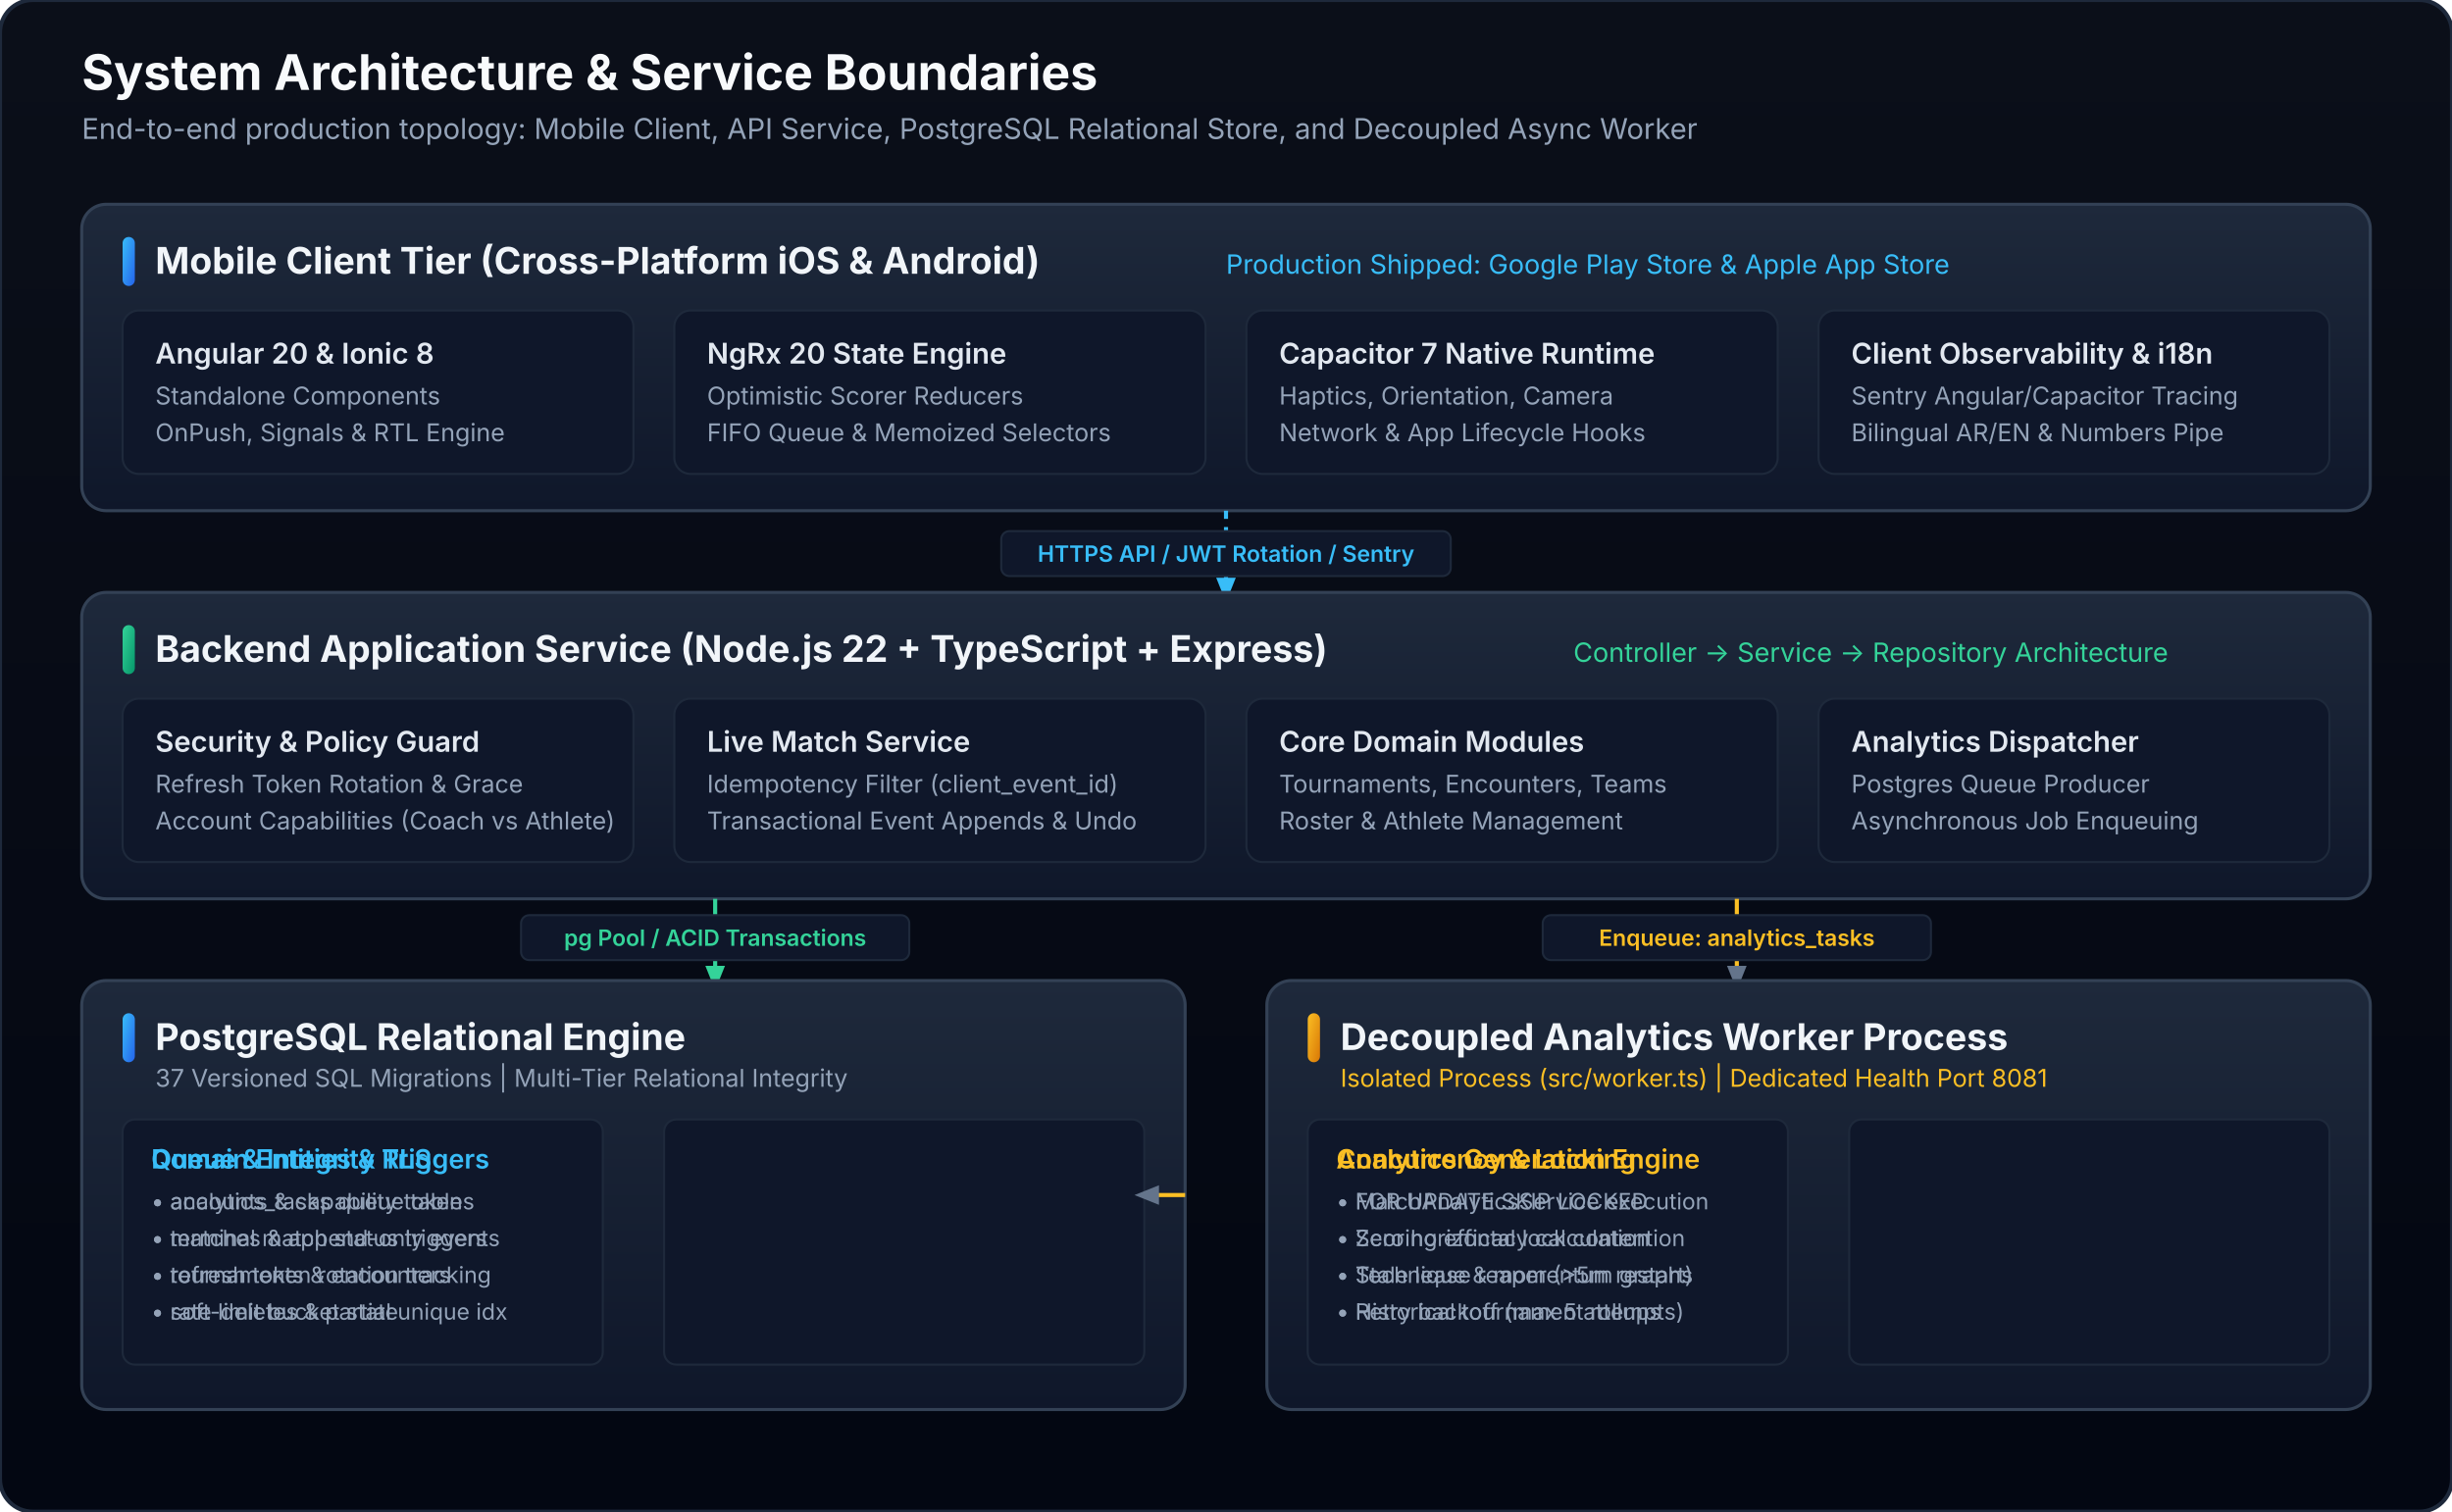
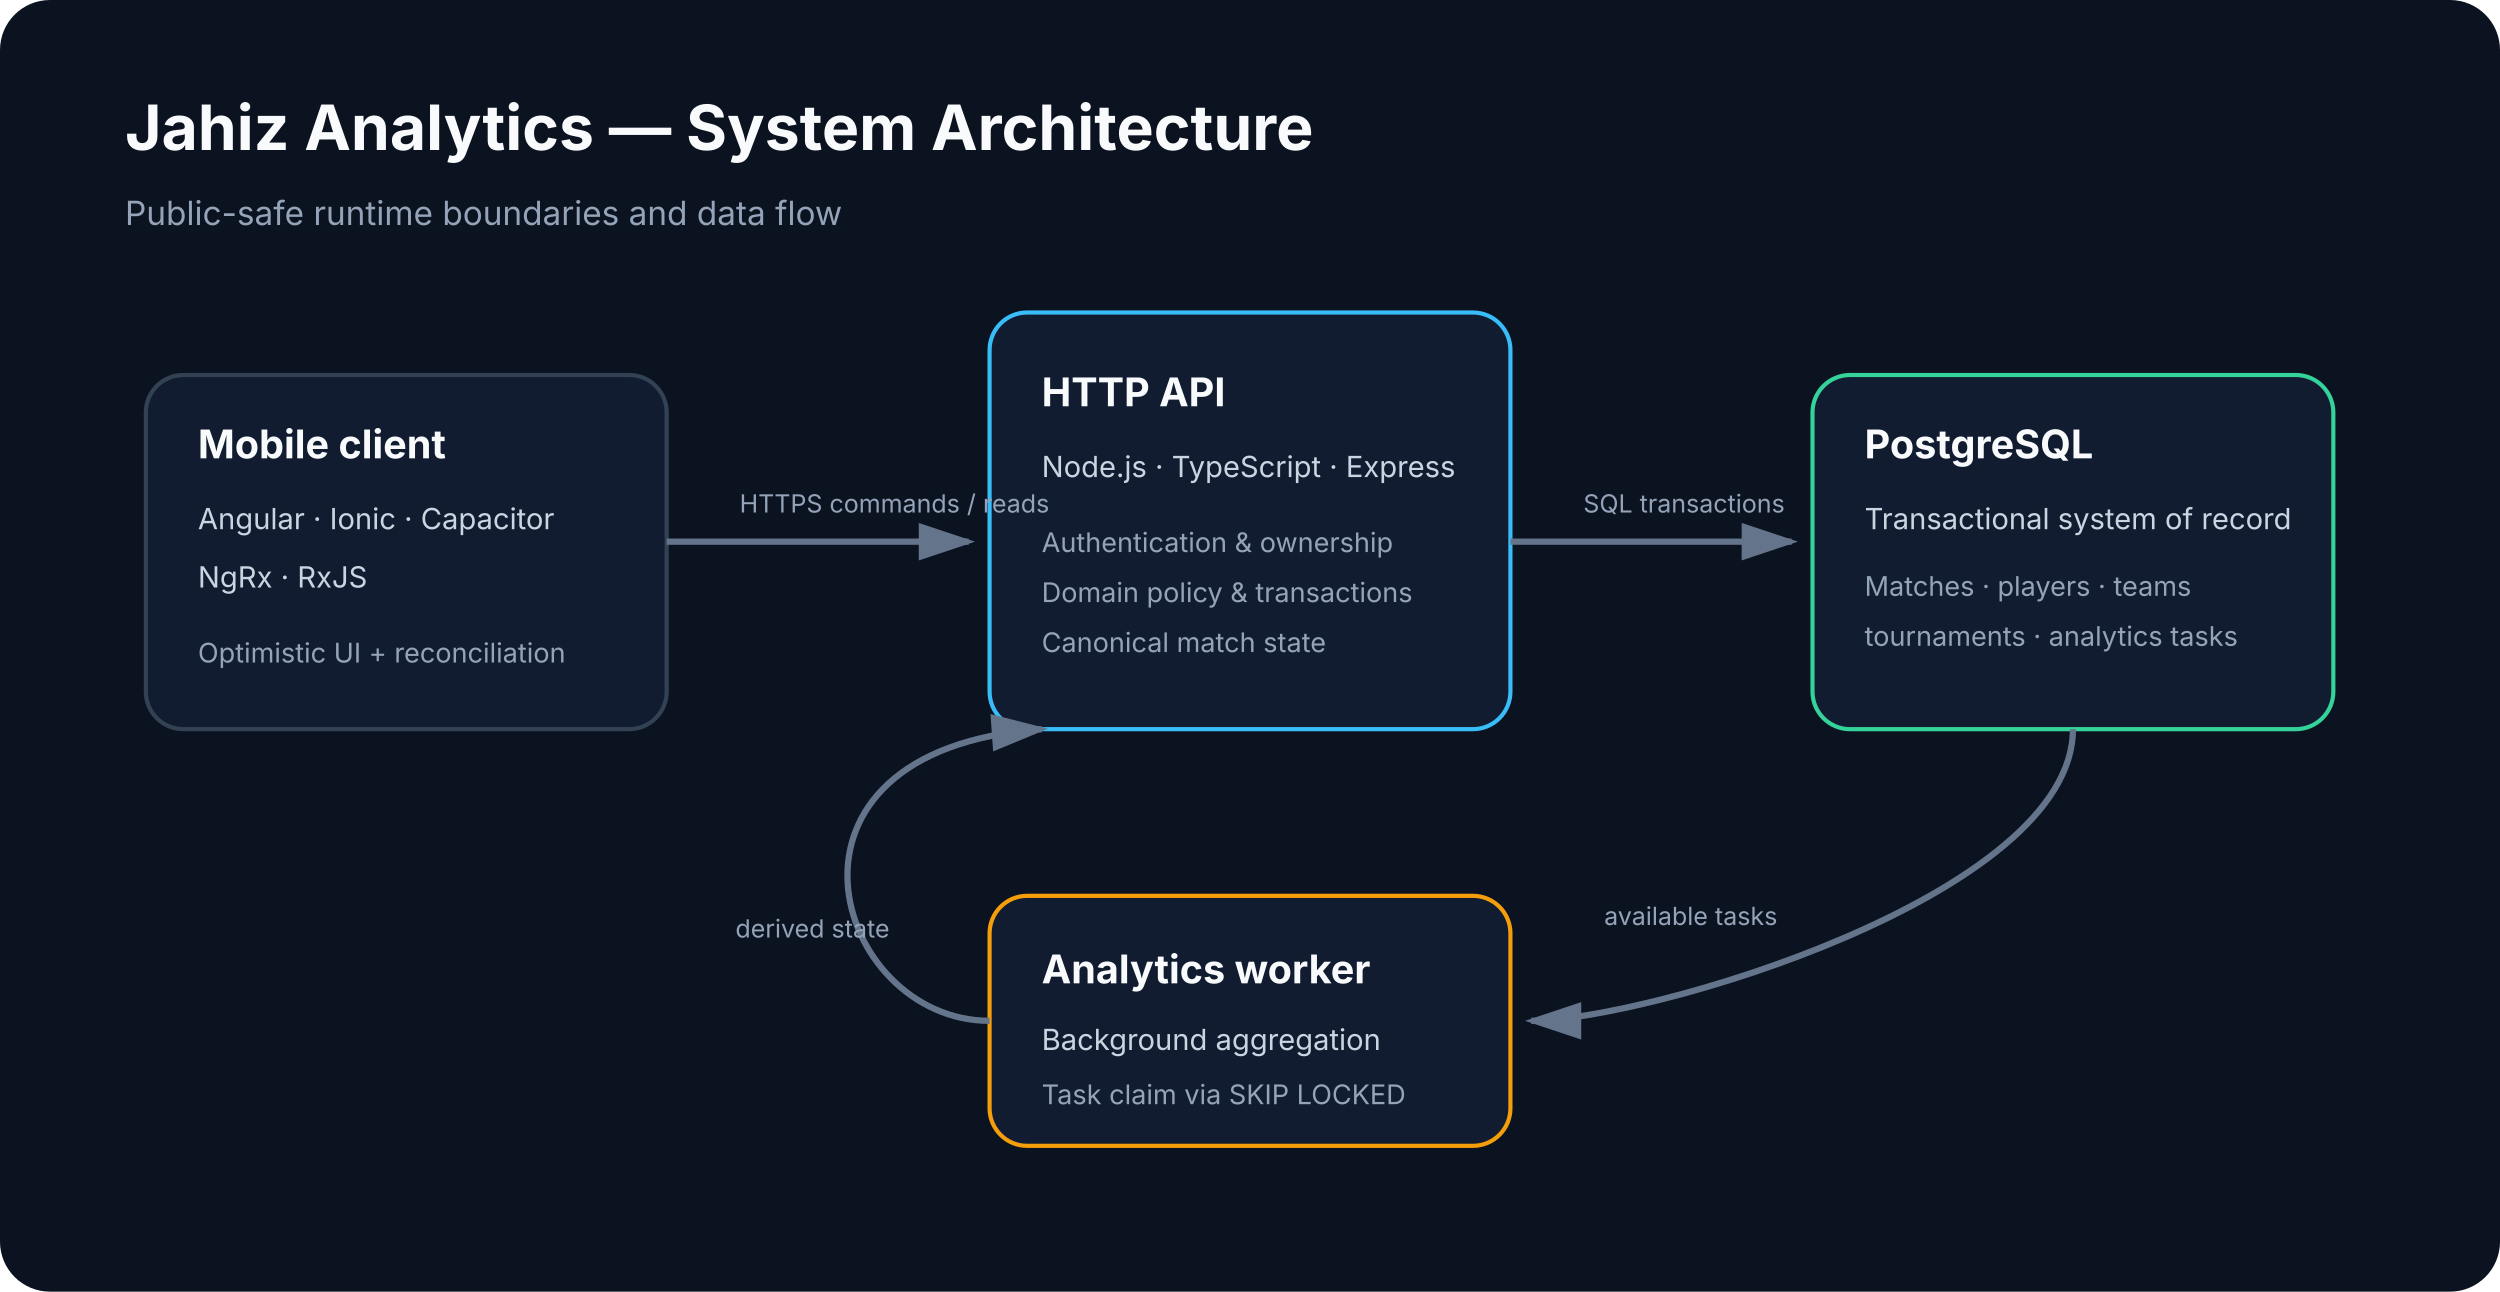
- <svg xmlns="http://www.w3.org/2000/svg" viewBox="0 0 1200 740" width="100%" height="100%" role="img" aria-labelledby="sys-title sys-desc">
+ <svg xmlns="http://www.w3.org/2000/svg" viewBox="0 0 1200 620" role="img" aria-labelledby="title desc">
+   <rect width="1200" height="620" rx="24" fill="#0b1220" />
+   <text x="60" y="72" font-family="system-ui,-apple-system,sans-serif" font-size="30" font-weight="700" fill="#f8fafc">Jahiz Analytics — System Architecture</text>
+   <text x="60" y="108" font-family="system-ui,-apple-system,sans-serif" font-size="16" fill="#94a3b8">Public-safe runtime boundaries and data flow</text>
+   <g font-family="system-ui,-apple-system,sans-serif">
+     <rect x="70" y="180" width="250" height="170" rx="18" fill="#111c31" stroke="#334155" stroke-width="2" />
+     <text x="95" y="220" font-size="19" font-weight="700" fill="#f8fafc">Mobile client</text>
+     <text x="95" y="254" font-size="14" fill="#cbd5e1">Angular · Ionic · Capacitor</text>
+     <text x="95" y="282" font-size="14" fill="#cbd5e1">NgRx · RxJS</text>
+     <text x="95" y="318" font-size="13" fill="#94a3b8">Optimistic UI + reconciliation</text>
+     <rect x="475" y="150" width="250" height="200" rx="18" fill="#111c31" stroke="#38bdf8" stroke-width="2" />
+     <text x="500" y="195" font-size="19" font-weight="700" fill="#f8fafc">HTTP API</text>
+     <text x="500" y="229" font-size="14" fill="#cbd5e1">Node.js · TypeScript · Express</text>
+     <text x="500" y="265" font-size="13" fill="#94a3b8">Authentication &amp; ownership</text>
+     <text x="500" y="289" font-size="13" fill="#94a3b8">Domain policy &amp; transactions</text>
+     <text x="500" y="313" font-size="13" fill="#94a3b8">Canonical match state</text>
+     <rect x="870" y="180" width="250" height="170" rx="18" fill="#111c31" stroke="#34d399" stroke-width="2" />
+     <text x="895" y="220" font-size="19" font-weight="700" fill="#f8fafc">PostgreSQL</text>
+     <text x="895" y="254" font-size="14" fill="#cbd5e1">Transactional system of record</text>
+     <text x="895" y="286" font-size="13" fill="#94a3b8">Matches · players · teams</text>
+     <text x="895" y="310" font-size="13" fill="#94a3b8">tournaments · analytics tasks</text>
+     <rect x="475" y="430" width="250" height="120" rx="18" fill="#111c31" stroke="#f59e0b" stroke-width="2" />
+     <text x="500" y="472" font-size="19" font-weight="700" fill="#f8fafc">Analytics worker</text>
+     <text x="500" y="504" font-size="14" fill="#cbd5e1">Background aggregation</text>
+     <text x="500" y="530" font-size="13" fill="#94a3b8">Task claim via SKIP LOCKED</text>
+   </g>
+   <g stroke="#64748b" stroke-width="3" fill="none" marker-end="url(#arrow)">
+     <path d="M320 260 H465" />
+     <path d="M725 260 H860" />
+     <path d="M995 350 C995 430 790 490 735 490" />
+     <path d="M475 490 C400 490 360 360 500 350" />
+   </g>
+   <g font-family="system-ui,-apple-system,sans-serif" font-size="12" fill="#94a3b8">
+     <text x="355" y="246">HTTPS commands / reads</text>
+     <text x="760" y="246">SQL transactions</text>
+     <text x="770" y="444">available tasks</text>
+     <text x="353" y="450">derived state</text>
+   </g>
  <defs>
-     <linearGradient id="bg-grad" x1="0" y1="0" x2="0" y2="1">
-       <stop offset="0%" stop-color="#0b0f19" />
-       <stop offset="100%" stop-color="#030712" />
-     </linearGradient>
-     <linearGradient id="card-grad" x1="0" y1="0" x2="0" y2="1">
-       <stop offset="0%" stop-color="#1e293b" />
-       <stop offset="100%" stop-color="#0f172a" />
-     </linearGradient>
-     <linearGradient id="blue-grad" x1="0" y1="0" x2="1" y2="1">
-       <stop offset="0%" stop-color="#38bdf8" />
-       <stop offset="100%" stop-color="#2563eb" />
-     </linearGradient>
-     <linearGradient id="red-grad" x1="0" y1="0" x2="1" y2="1">
-       <stop offset="0%" stop-color="#f87171" />
-       <stop offset="100%" stop-color="#dc2626" />
-     </linearGradient>
-     <linearGradient id="emerald-grad" x1="0" y1="0" x2="1" y2="1">
-       <stop offset="0%" stop-color="#34d399" />
-       <stop offset="100%" stop-color="#059669" />
-     </linearGradient>
-     <linearGradient id="amber-grad" x1="0" y1="0" x2="1" y2="1">
-       <stop offset="0%" stop-color="#fbbf24" />
-       <stop offset="100%" stop-color="#d97706" />
-     </linearGradient>
-     <marker id="arrow" viewBox="0 0 10 10" refX="6" refY="5" markerWidth="6" markerHeight="6" orient="auto-start-reverse">
-       <path d="M 0 1 L 10 5 L 0 9 z" fill="#64748b" />
-     </marker>
-     <marker id="arrow-blue" viewBox="0 0 10 10" refX="6" refY="5" markerWidth="6" markerHeight="6" orient="auto-start-reverse">
-       <path d="M 0 1 L 10 5 L 0 9 z" fill="#38bdf8" />
-     </marker>
-     <marker id="arrow-emerald" viewBox="0 0 10 10" refX="6" refY="5" markerWidth="6" markerHeight="6" orient="auto-start-reverse">
-       <path d="M 0 1 L 10 5 L 0 9 z" fill="#34d399" />
+     <marker id="arrow" markerWidth="10" markerHeight="10" refX="8" refY="3" orient="auto">
+       <path d="M0,0 L0,6 L9,3 z" fill="#64748b" />
    </marker>
  </defs>
-   <rect width="1200" height="740" rx="16" fill="url(#bg-grad)" stroke="#1e293b" stroke-width="2" />
-   <g transform="translate(40, 44)">
-     <text font-family="system-ui, -apple-system, sans-serif" font-size="24" font-weight="700" fill="#f8fafc">System Architecture &amp; Service Boundaries</text>
-     <text y="24" font-family="system-ui, -apple-system, sans-serif" font-size="14" fill="#94a3b8">End-to-end production topology: Mobile Client, API Service, PostgreSQL Relational Store, and Decoupled Async Worker</text>
-   </g>
-   <g transform="translate(40, 100)">
-     <rect width="1120" height="150" rx="12" fill="url(#card-grad)" stroke="#334155" stroke-width="1.5" />
-     <rect x="20" y="16" width="6" height="24" rx="3" fill="url(#blue-grad)" />
-     <text x="36" y="34" font-family="system-ui, -apple-system, sans-serif" font-size="18" font-weight="700" fill="#f1f5f9">Mobile Client Tier (Cross-Platform iOS &amp; Android)</text>
-     <text x="560" y="34" font-family="system-ui, -apple-system, sans-serif" font-size="13" fill="#38bdf8">Production Shipped: Google Play Store &amp; Apple App Store</text>
-     <g transform="translate(20, 52)">
-       <rect width="250" height="80" rx="8" fill="#0f172a" stroke="#1e293b" />
-       <text x="16" y="26" font-family="system-ui, -apple-system, sans-serif" font-size="14" font-weight="600" fill="#e2e8f0">Angular 20 &amp; Ionic 8</text>
-       <text x="16" y="46" font-family="system-ui, -apple-system, sans-serif" font-size="12" fill="#94a3b8">Standalone Components</text>
-       <text x="16" y="64" font-family="system-ui, -apple-system, sans-serif" font-size="12" fill="#94a3b8">OnPush, Signals &amp; RTL Engine</text>
-       <g transform="translate(270, 0)">
-         <rect width="260" height="80" rx="8" fill="#0f172a" stroke="#1e293b" />
-         <text x="16" y="26" font-family="system-ui, -apple-system, sans-serif" font-size="14" font-weight="600" fill="#e2e8f0">NgRx 20 State Engine</text>
-         <text x="16" y="46" font-family="system-ui, -apple-system, sans-serif" font-size="12" fill="#94a3b8">Optimistic Scorer Reducers</text>
-         <text x="16" y="64" font-family="system-ui, -apple-system, sans-serif" font-size="12" fill="#94a3b8">FIFO Queue &amp; Memoized Selectors</text>
-       </g>
-       <g transform="translate(550, 0)">
-         <rect width="260" height="80" rx="8" fill="#0f172a" stroke="#1e293b" />
-         <text x="16" y="26" font-family="system-ui, -apple-system, sans-serif" font-size="14" font-weight="600" fill="#e2e8f0">Capacitor 7 Native Runtime</text>
-         <text x="16" y="46" font-family="system-ui, -apple-system, sans-serif" font-size="12" fill="#94a3b8">Haptics, Orientation, Camera</text>
-         <text x="16" y="64" font-family="system-ui, -apple-system, sans-serif" font-size="12" fill="#94a3b8">Network &amp; App Lifecycle Hooks</text>
-       </g>
-       <g transform="translate(830, 0)">
-         <rect width="250" height="80" rx="8" fill="#0f172a" stroke="#1e293b" />
-         <text x="16" y="26" font-family="system-ui, -apple-system, sans-serif" font-size="14" font-weight="600" fill="#e2e8f0">Client Observability &amp; i18n</text>
-         <text x="16" y="46" font-family="system-ui, -apple-system, sans-serif" font-size="12" fill="#94a3b8">Sentry Angular/Capacitor Tracing</text>
-         <text x="16" y="64" font-family="system-ui, -apple-system, sans-serif" font-size="12" fill="#94a3b8">Bilingual AR/EN &amp; Numbers Pipe</text>
-       </g>
-     </g>
-   </g>
-   <path d="M 600 250 L 600 290" stroke="#38bdf8" stroke-width="2" stroke-dasharray="4,4" marker-end="url(#arrow-blue)" />
-   <rect x="490" y="260" width="220" height="22" rx="4" fill="#0f172a" stroke="#1e293b" />
-   <text x="600" y="275" font-family="system-ui, -apple-system, sans-serif" font-size="11" font-weight="600" fill="#38bdf8" text-anchor="middle">HTTPS API / JWT Rotation / Sentry</text>
-   <g transform="translate(40, 290)">
-     <rect width="1120" height="150" rx="12" fill="url(#card-grad)" stroke="#334155" stroke-width="1.5" />
-     <rect x="20" y="16" width="6" height="24" rx="3" fill="url(#emerald-grad)" />
-     <text x="36" y="34" font-family="system-ui, -apple-system, sans-serif" font-size="18" font-weight="700" fill="#f1f5f9">Backend Application Service (Node.js 22 + TypeScript + Express)</text>
-     <text x="730" y="34" font-family="system-ui, -apple-system, sans-serif" font-size="13" fill="#34d399">Controller → Service → Repository Architecture</text>
-     <g transform="translate(20, 52)">
-       <rect width="250" height="80" rx="8" fill="#0f172a" stroke="#1e293b" />
-       <text x="16" y="26" font-family="system-ui, -apple-system, sans-serif" font-size="14" font-weight="600" fill="#e2e8f0">Security &amp; Policy Guard</text>
-       <text x="16" y="46" font-family="system-ui, -apple-system, sans-serif" font-size="12" fill="#94a3b8">Refresh Token Rotation &amp; Grace</text>
-       <text x="16" y="64" font-family="system-ui, -apple-system, sans-serif" font-size="12" fill="#94a3b8">Account Capabilities (Coach vs Athlete)</text>
-       <g transform="translate(270, 0)">
-         <rect width="260" height="80" rx="8" fill="#0f172a" stroke="#1e293b" />
-         <text x="16" y="26" font-family="system-ui, -apple-system, sans-serif" font-size="14" font-weight="600" fill="#e2e8f0">Live Match Service</text>
-         <text x="16" y="46" font-family="system-ui, -apple-system, sans-serif" font-size="12" fill="#94a3b8">Idempotency Filter (client_event_id)</text>
-         <text x="16" y="64" font-family="system-ui, -apple-system, sans-serif" font-size="12" fill="#94a3b8">Transactional Event Appends &amp; Undo</text>
-       </g>
-       <g transform="translate(550, 0)">
-         <rect width="260" height="80" rx="8" fill="#0f172a" stroke="#1e293b" />
-         <text x="16" y="26" font-family="system-ui, -apple-system, sans-serif" font-size="14" font-weight="600" fill="#e2e8f0">Core Domain Modules</text>
-         <text x="16" y="46" font-family="system-ui, -apple-system, sans-serif" font-size="12" fill="#94a3b8">Tournaments, Encounters, Teams</text>
-         <text x="16" y="64" font-family="system-ui, -apple-system, sans-serif" font-size="12" fill="#94a3b8">Roster &amp; Athlete Management</text>
-       </g>
-       <g transform="translate(830, 0)">
-         <rect width="250" height="80" rx="8" fill="#0f172a" stroke="#1e293b" />
-         <text x="16" y="26" font-family="system-ui, -apple-system, sans-serif" font-size="14" font-weight="600" fill="#e2e8f0">Analytics Dispatcher</text>
-         <text x="16" y="46" font-family="system-ui, -apple-system, sans-serif" font-size="12" fill="#94a3b8">Postgres Queue Producer</text>
-         <text x="16" y="64" font-family="system-ui, -apple-system, sans-serif" font-size="12" fill="#94a3b8">Asynchronous Job Enqueuing</text>
-       </g>
-     </g>
-   </g>
-   <path d="M 350 440 L 350 480" stroke="#34d399" stroke-width="2" marker-end="url(#arrow-emerald)" />
-   <path d="M 850 440 L 850 480" stroke="#fbbf24" stroke-width="2" marker-end="url(#arrow)" />
-   <rect x="255" y="448" width="190" height="22" rx="4" fill="#0f172a" stroke="#1e293b" />
-   <text x="350" y="463" font-family="system-ui, -apple-system, sans-serif" font-size="11" font-weight="600" fill="#34d399" text-anchor="middle">pg Pool / ACID Transactions</text>
-   <rect x="755" y="448" width="190" height="22" rx="4" fill="#0f172a" stroke="#1e293b" />
-   <text x="850" y="463" font-family="system-ui, -apple-system, sans-serif" font-size="11" font-weight="600" fill="#fbbf24" text-anchor="middle">Enqueue: analytics_tasks</text>
-   <g transform="translate(40, 480)">
-     <rect width="540" height="210" rx="12" fill="url(#card-grad)" stroke="#334155" stroke-width="1.5" />
-     <rect x="20" y="16" width="6" height="24" rx="3" fill="url(#blue-grad)" />
-     <text x="36" y="34" font-family="system-ui, -apple-system, sans-serif" font-size="18" font-weight="700" fill="#f1f5f9">PostgreSQL Relational Engine</text>
-     <text x="36" y="52" font-family="system-ui, -apple-system, sans-serif" font-size="12" fill="#94a3b8">37 Versioned SQL Migrations | Multi-Tier Relational Integrity</text>
-     <g transform="translate(20, 68)">
-       <rect width="235" height="120" rx="6" fill="#0f172a" stroke="#1e293b" />
-       <text x="14" y="24" font-family="system-ui, -apple-system, sans-serif" font-size="13" font-weight="600" fill="#38bdf8">Domain Entities &amp; RLS</text>
-       <text x="14" y="44" font-family="system-ui, -apple-system, sans-serif" font-size="11" fill="#94a3b8">• accounts &amp; capability tokens</text>
-       <text x="14" y="62" font-family="system-ui, -apple-system, sans-serif" font-size="11" fill="#94a3b8">• matches &amp; append-only events</text>
-       <text x="14" y="80" font-family="system-ui, -apple-system, sans-serif" font-size="11" fill="#94a3b8">• tournaments &amp; encounters</text>
-       <text x="14" y="98" font-family="system-ui, -apple-system, sans-serif" font-size="11" fill="#94a3b8">• soft-deletes &amp; partial unique idx</text>
-       <rect x="265" y="0" width="235" height="120" rx="6" fill="#0f172a" stroke="#1e293b" />
-       <text x="14" y="24" font-family="system-ui, -apple-system, sans-serif" font-size="13" font-weight="600" fill="#38bdf8">Queue &amp; Integrity Triggers</text>
-       <text x="14" y="44" font-family="system-ui, -apple-system, sans-serif" font-size="11" fill="#94a3b8">• analytics_tasks queue table</text>
-       <text x="14" y="62" font-family="system-ui, -apple-system, sans-serif" font-size="11" fill="#94a3b8">• terminal match status triggers</text>
-       <text x="14" y="80" font-family="system-ui, -apple-system, sans-serif" font-size="11" fill="#94a3b8">• refresh token rotation tracking</text>
-       <text x="14" y="98" font-family="system-ui, -apple-system, sans-serif" font-size="11" fill="#94a3b8">• rate limit bucket state</text>
-     </g>
-     <g transform="translate(580, 0)">
-       <rect width="540" height="210" rx="12" fill="url(#card-grad)" stroke="#334155" stroke-width="1.5" />
-       <rect x="20" y="16" width="6" height="24" rx="3" fill="url(#amber-grad)" />
-       <text x="36" y="34" font-family="system-ui, -apple-system, sans-serif" font-size="18" font-weight="700" fill="#f1f5f9">Decoupled Analytics Worker Process</text>
-       <text x="36" y="52" font-family="system-ui, -apple-system, sans-serif" font-size="12" fill="#fbbf24">Isolated Process (src/worker.ts) | Dedicated Health Port 8081</text>
-       <g transform="translate(20, 68)">
-         <rect width="235" height="120" rx="6" fill="#0f172a" stroke="#1e293b" />
-         <text x="14" y="24" font-family="system-ui, -apple-system, sans-serif" font-size="13" font-weight="600" fill="#fbbf24">Concurrency &amp; Locking</text>
-         <text x="14" y="44" font-family="system-ui, -apple-system, sans-serif" font-size="11" fill="#94a3b8">• FOR UPDATE SKIP LOCKED</text>
-         <text x="14" y="62" font-family="system-ui, -apple-system, sans-serif" font-size="11" fill="#94a3b8">• Zero horizontal lock contention</text>
-         <text x="14" y="80" font-family="system-ui, -apple-system, sans-serif" font-size="11" fill="#94a3b8">• Stale lease reaper (&gt;5m restart)</text>
-         <text x="14" y="98" font-family="system-ui, -apple-system, sans-serif" font-size="11" fill="#94a3b8">• Retry backoff (max 5 attempts)</text>
-         <rect x="265" y="0" width="235" height="120" rx="6" fill="#0f172a" stroke="#1e293b" />
-         <text x="14" y="24" font-family="system-ui, -apple-system, sans-serif" font-size="13" font-weight="600" fill="#fbbf24">Analytics Generation Engine</text>
-         <text x="14" y="44" font-family="system-ui, -apple-system, sans-serif" font-size="11" fill="#94a3b8">• MatchAnalyticsService execution</text>
-         <text x="14" y="62" font-family="system-ui, -apple-system, sans-serif" font-size="11" fill="#94a3b8">• Scoring efficacy calculation</text>
-         <text x="14" y="80" font-family="system-ui, -apple-system, sans-serif" font-size="11" fill="#94a3b8">• Technique &amp; momentum graphs</text>
-         <text x="14" y="98" font-family="system-ui, -apple-system, sans-serif" font-size="11" fill="#94a3b8">• Historical tournament rollups</text>
-       </g>
-     </g>
-   </g>
-   <path d="M 580 585 L 560 585" stroke="#fbbf24" stroke-width="2" marker-end="url(#arrow)" />
</svg>
